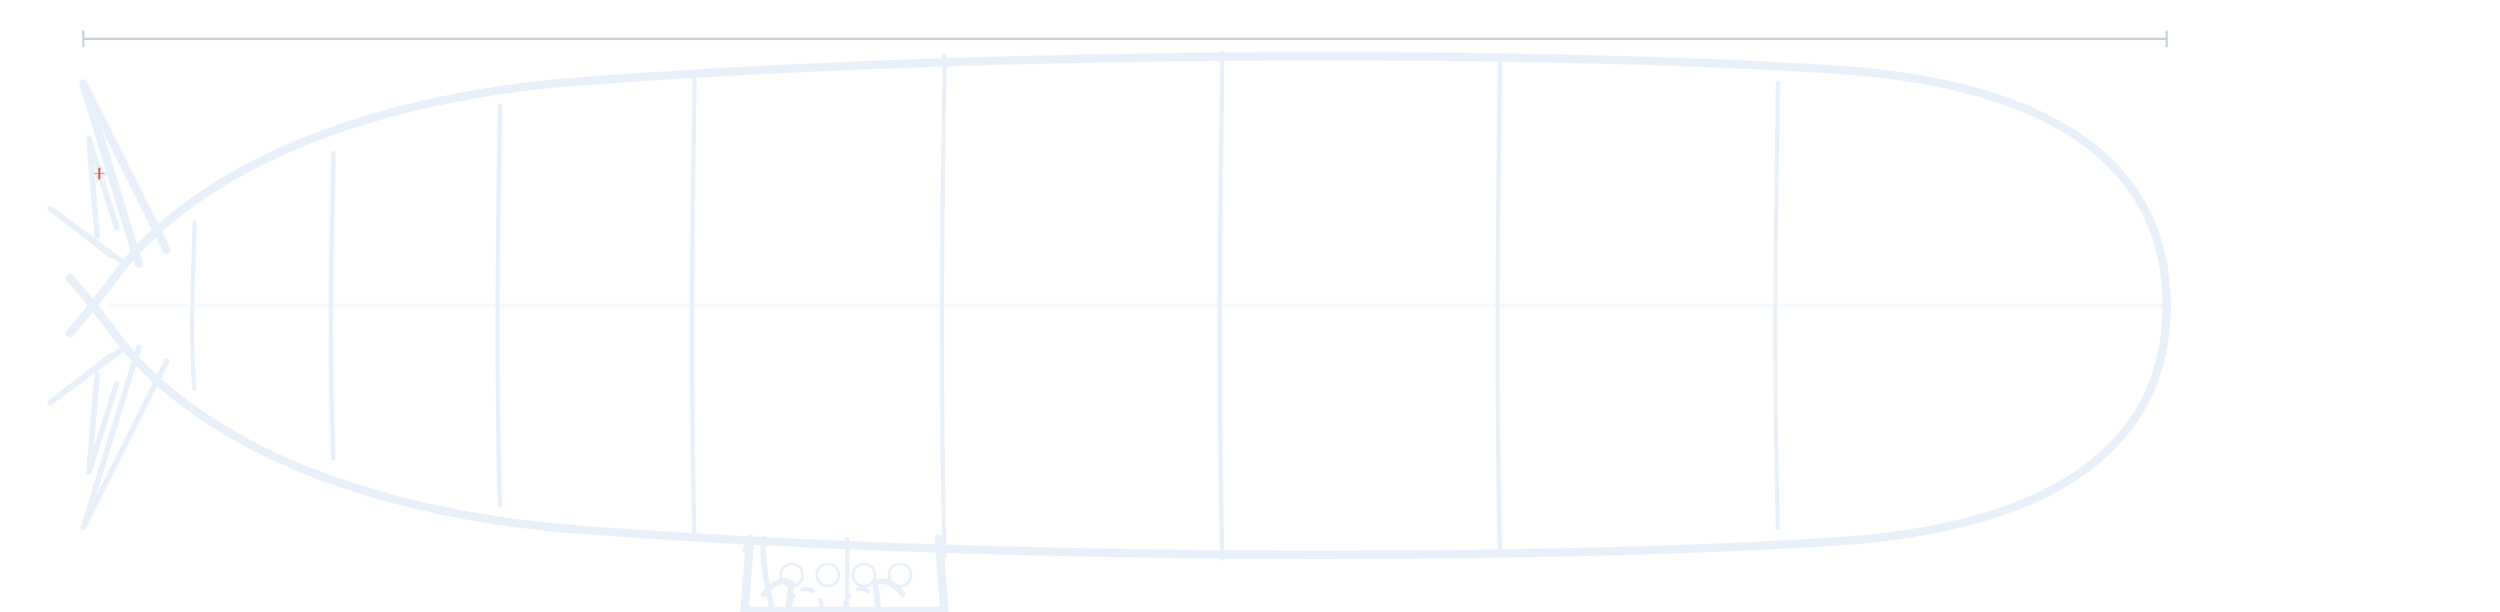
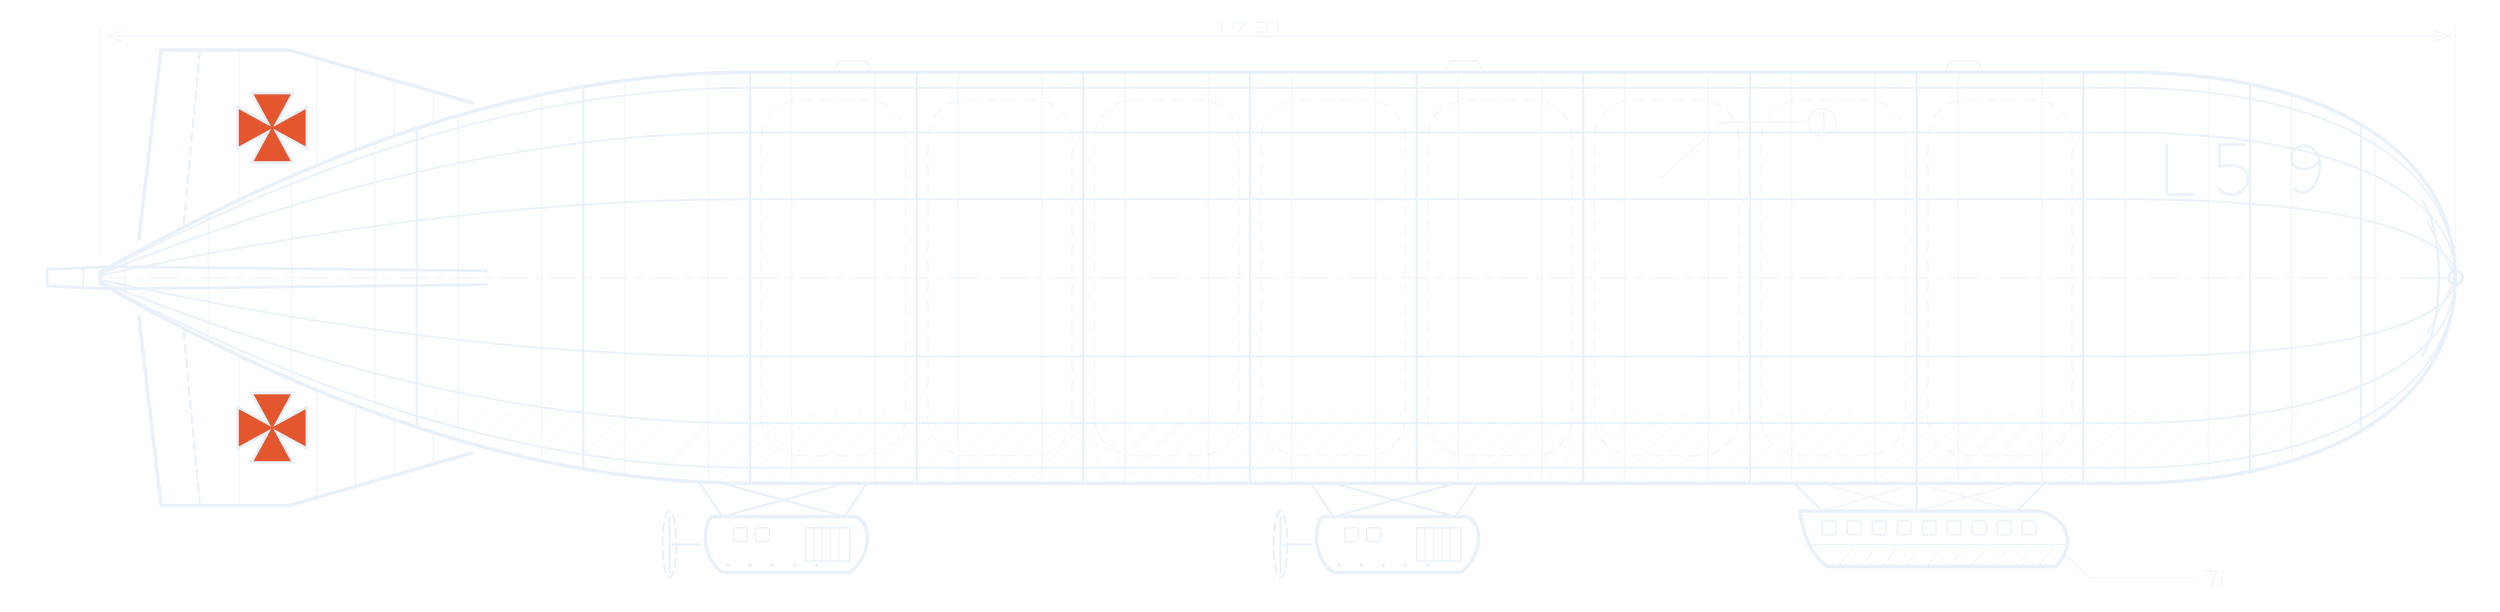
- <svg xmlns="http://www.w3.org/2000/svg" viewBox="0 0 900 220" width="900" height="220">
-   <g stroke="#E8F1FA" fill="none" stroke-width="3" stroke-linecap="round" stroke-linejoin="round">
-     <path d="M780,110 C780,60 740,30 660,25              C550,18 350,18 200,30              C120,38 70,65 45,95 C30,115 25,120 25,120              C25,120 30,115 45,95" />
-     <path d="M780,110 C780,160 740,190 660,195              C550,202 350,202 200,190              C120,182 70,155 45,125 C30,105 25,100 25,100" />
-     <line x1="40" y1="110" x2="780" y2="110" stroke-width="1.5" opacity="0.4" />
-     <g stroke-width="1.5">
-       <path d="M70,80 C70,95 68,115 70,140" />
-       <path d="M120,55 C120,75 118,110 120,165" />
-       <path d="M180,38 C180,60 178,110 180,182" />
-       <path d="M250,26 C250,50 248,110 250,194" />
-       <path d="M340,20 C340,45 338,110 340,200" />
-       <path d="M440,19 C440,44 438,110 440,201" />
-       <path d="M540,21 C540,46 538,110 540,199" />
-       <path d="M640,30 C640,55 638,110 640,190" />
+ <svg xmlns="http://www.w3.org/2000/svg" width="900" height="220" viewBox="0 0 900 220">
+   <defs>
+     <clipPath id="hullClip">
+       <path d="M884,100 C884,62 850,28 770,26 L270,26 C180,26 100,62 36,98 L36,102 C100,138 180,174 270,174 L770,174 C850,172 884,138 884,100 Z" />
+     </clipPath>
+     <pattern id="ribs" x="0" y="0" width="30" height="220" patternUnits="userSpaceOnUse">
+       <line x1="15" y1="0" x2="15" y2="220" stroke="#E8F1FA" stroke-width="0.5" opacity="0.55" />
+     </pattern>
+     <pattern id="hatch" x="0" y="0" width="6" height="6" patternUnits="userSpaceOnUse" patternTransform="rotate(45)">
+       <line x1="0" y1="0" x2="0" y2="6" stroke="#E8F1FA" stroke-width="0.5" opacity="0.45" />
+     </pattern>
+     <rect id="cell" x="0" y="36" width="52" height="128" rx="14" />
+     <rect id="win" width="5" height="5" rx="0.8" />
+     <circle id="rivet" r="0.6" />
+     <path id="cross" d="M-1.2,-1.2 L-6,-10 L6,-10 L1.2,-1.2 L10,-6 L10,6 L1.2,1.2 L6,10 L-6,10 L-1.2,1.2 L-10,6 L-10,-6 Z" />
+   </defs>
+   <g stroke="#E8F1FA" fill="none" stroke-linecap="round" stroke-linejoin="round">
+     <g id="fins">
+       <path d="M170,37 L104,18 L58,18 L50,86" stroke-width="1.25" />
+       <path d="M170,163 L104,182 L58,182 L50,114" stroke-width="1.25" />
+       <path d="M72,18 L66,82 M72,182 L66,118" stroke-width="0.75" stroke-dasharray="3 2" />
+       <g stroke-width="0.5" opacity="0.7">
+         <line x1="86" y1="18" x2="86" y2="72.1" />
+         <line x1="86" y1="182" x2="86" y2="127.9" />
+         <line x1="114" y1="20.9" x2="114" y2="59.6" />
+         <line x1="114" y1="179.1" x2="114" y2="140.4" />
+         <line x1="128" y1="24.9" x2="128" y2="54" />
+         <line x1="128" y1="175.1" x2="128" y2="146" />
+         <line x1="142" y1="28.9" x2="142" y2="48.9" />
+         <line x1="142" y1="171.1" x2="142" y2="151.1" />
+         <line x1="156" y1="33" x2="156" y2="44.4" />
+         <line x1="156" y1="167" x2="156" y2="155.6" />
+       </g>
+       <path d="M175,97.5 L40,96 L17,97 L17,103 L40,104 L175,102.5" stroke-width="1" />
+       <line x1="30" y1="96.3" x2="30" y2="103.7" stroke-width="0.5" />
    </g>
-     <path d="M270,194 L268,220 L340,220 L338,194" />
-     <path d="M275,194 C274,200 276,210 278,220" stroke-width="2" />
-     <line x1="305" y1="194" x2="305" y2="220" stroke-width="1.5" />
-     <g stroke-width="1">
-       <circle cx="285" cy="207" r="4" />
-       <circle cx="298" cy="207" r="4" />
-       <circle cx="311" cy="207" r="4" />
-       <circle cx="324" cy="207" r="4" />
+     <path d="M884,100 C884,62 850,28 770,26 L270,26 C180,26 100,62 36,98 L36,102 C100,138 180,174 270,174 L770,174 C850,172 884,138 884,100 Z" stroke-width="1.25" />
+     <g clip-path="url(#hullClip)">
+       <rect x="40" y="20" width="840" height="160" fill="url(#ribs)" stroke="none" />
+       <rect x="40" y="148" width="840" height="32" fill="url(#hatch)" stroke="none" />
    </g>
-     <g stroke-width="1.5">
-       <line x1="270" y1="194" x2="268" y2="198" />
-       <line x1="338" y1="194" x2="340" y2="198" />
+     <g id="gascells" stroke-width="0.5" stroke-dasharray="4 3" opacity="0.6">
+       <use href="#cell" x="274" />
+       <use href="#cell" x="334" />
+       <use href="#cell" x="394" />
+       <use href="#cell" x="454" />
+       <use href="#cell" x="514" />
+       <use href="#cell" x="574" />
+       <use href="#cell" x="634" />
+       <use href="#cell" x="694" />
    </g>
-     <path d="M50,95 L30,30 L60,90" />
-     <path d="M50,125 L30,190 L60,130" stroke-width="2" />
-     <path d="M40,92 L18,75 L45,95" stroke-width="2" />
-     <path d="M40,128 L18,145 L45,125" stroke-width="2" />
-     <path d="M35,85 L32,50 L42,82" stroke-width="2" />
-     <path d="M35,135 L32,170 L42,138" stroke-width="2" />
-     <g stroke-width="2">
-       <path d="M275,220 C275,228 278,232 282,230 L285,210 C282,208 278,210 275,214" />
-       <path d="M325,220 C325,228 322,232 318,230 L315,210 C318,208 322,210 325,214" />
+     <g id="frames" stroke-width="0.75">
+       <line x1="150" y1="46.3" x2="150" y2="153.7" />
+       <line x1="210" y1="31.2" x2="210" y2="168.8" />
+       <line x1="270" y1="26" x2="270" y2="174" />
+       <line x1="330" y1="26" x2="330" y2="174" />
+       <line x1="390" y1="26" x2="390" y2="174" />
+       <line x1="450" y1="26" x2="450" y2="174" />
+       <line x1="510" y1="26" x2="510" y2="174" />
+       <line x1="570" y1="26" x2="570" y2="174" />
+       <line x1="630" y1="26" x2="630" y2="174" />
+       <line x1="690" y1="26" x2="690" y2="174" />
+       <line x1="750" y1="26" x2="750" y2="174" />
+       <line x1="810" y1="30.3" x2="810" y2="169.7" />
+       <line x1="850" y1="44.8" x2="850" y2="155.2" />
    </g>
-     <ellipse cx="290" cy="220" rx="6" ry="8" stroke-dasharray="4 4" stroke-width="1.5" />
-     <ellipse cx="310" cy="220" rx="6" ry="8" stroke-dasharray="4 4" stroke-width="1.5" />
+     <g id="girders" stroke-width="0.75" opacity="0.9">
+       <path d="M884,100 C884,64.9 850,33.5 770,31.6 L270,31.6 C180,31.6 100,64.9 36,98.2" />
+       <path d="M884,100 C884,135.1 850,166.5 770,168.4 L270,168.4 C180,168.4 100,135.1 36,101.8" />
+       <path d="M884,100 C884,73.1 850,49.1 770,47.7 L270,47.7 C180,47.7 100,73.1 36,98.6" />
+       <path d="M884,100 C884,126.9 850,150.9 770,152.3 L270,152.3 C180,152.3 100,126.9 36,101.4" />
+       <path d="M884,100 C884,85.5 850,72.4 770,71.7 L270,71.7 C180,71.7 100,85.5 36,99.2" />
+       <path d="M884,100 C884,114.5 850,127.6 770,128.3 L270,128.3 C180,128.3 100,114.5 36,100.8" />
+       <line x1="36" y1="100" x2="884" y2="100" stroke-width="0.5" stroke-dasharray="10 3 2 3" opacity="0.7" />
+     </g>
+     <g stroke-width="0.75">
+       <path d="M872,72 C880,84 880,116 872,128" />
+       <circle cx="884" cy="100" r="2.5" stroke-width="1" />
+       <path d="M884,100 L874,80 M884,100 L874,120 M884,100 L870,100" stroke-width="0.5" />
+     </g>
+     <g stroke-width="0.5" opacity="0.8">
+       <path d="M300,26 L302,22 L312,22 L314,26" />
+       <path d="M520,26 L522,22 L532,22 L534,26" />
+       <path d="M700,26 L702,22 L712,22 L714,26" />
+     </g>
+     <g id="controlcar">
+       <path d="M648,184 L734,184 C744,186 748,196 740,204 L658,204 C652,200 649,192 648,184 Z" stroke-width="1.25" />
+       <line x1="650" y1="196" x2="744" y2="196" stroke-width="0.5" opacity="0.8" />
+       <g stroke-width="0.5">
+         <use href="#win" x="656" y="187.5" />
+         <use href="#win" x="665" y="187.5" />
+         <use href="#win" x="674" y="187.5" />
+         <use href="#win" x="683" y="187.5" />
+         <use href="#win" x="692" y="187.5" />
+         <use href="#win" x="701" y="187.5" />
+         <use href="#win" x="710" y="187.5" />
+         <use href="#win" x="719" y="187.5" />
+         <use href="#win" x="728" y="187.5" />
+       </g>
+       <path d="M656,184 L646,174 M726,184 L736,174 M690,184 L690,174" stroke-width="0.75" />
+       <path d="M656,184 L690,174 M690,184 L656,174 M690,184 L726,174 M726,184 L690,174" stroke-width="0.5" opacity="0.7" />
+       <g stroke-width="0.5" opacity="0.6">
+         <line x1="662" y1="203.5" x2="667" y2="197.5" />
+         <line x1="670" y1="203.5" x2="675" y2="197.5" />
+         <line x1="678" y1="203.5" x2="683" y2="197.5" />
+         <line x1="686" y1="203.5" x2="691" y2="197.5" />
+         <line x1="694" y1="203.5" x2="699" y2="197.5" />
+         <line x1="702" y1="203.5" x2="707" y2="197.5" />
+         <line x1="710" y1="203.5" x2="715" y2="197.5" />
+         <line x1="718" y1="203.5" x2="723" y2="197.5" />
+         <line x1="726" y1="203.5" x2="731" y2="197.5" />
+         <line x1="734" y1="203.5" x2="739" y2="197.5" />
+       </g>
+     </g>
+     <g>
+       <path d="M256,186 L308,186 C314,188 314,200 306,206 L260,206 C254,202 252,192 256,186 Z" stroke-width="1.25" />
+       <path d="M290,190 L306,190 L306,202 L290,202 Z" stroke-width="0.5" />
+       <path d="M293,190 L293,202 M296,190 L296,202 M299,190 L299,202 M302,190 L302,202" stroke-width="0.5" opacity="0.8" />
+       <use href="#win" x="264" y="190" stroke-width="0.5" />
+       <use href="#win" x="272" y="190" stroke-width="0.5" />
+       <path d="M260,186 L252,174 M304,186 L312,174 M260,186 L304,174 M304,186 L260,174" stroke-width="0.75" />
+       <line x1="252" y1="196" x2="242" y2="196" stroke-width="0.75" />
+       <ellipse cx="241" cy="196" rx="2.5" ry="12" stroke-width="0.75" stroke-dasharray="3 2" />
+       <line x1="241" y1="186" x2="241" y2="206" stroke-width="0.75" />
+       <g fill="#E8F1FA" stroke="none">
+         <use href="#rivet" x="262" y="203.5" />
+         <use href="#rivet" x="270" y="203.5" />
+         <use href="#rivet" x="278" y="203.5" />
+         <use href="#rivet" x="286" y="203.5" />
+         <use href="#rivet" x="294" y="203.5" />
+       </g>
+     </g>
+     <g>
+       <path d="M476,186 L528,186 C534,188 534,200 526,206 L480,206 C474,202 472,192 476,186 Z" stroke-width="1.25" />
+       <path d="M510,190 L526,190 L526,202 L510,202 Z" stroke-width="0.5" />
+       <path d="M513,190 L513,202 M516,190 L516,202 M519,190 L519,202 M522,190 L522,202" stroke-width="0.5" opacity="0.8" />
+       <use href="#win" x="484" y="190" stroke-width="0.5" />
+       <use href="#win" x="492" y="190" stroke-width="0.5" />
+       <path d="M480,186 L472,174 M524,186 L532,174 M480,186 L524,174 M524,186 L480,174" stroke-width="0.75" />
+       <line x1="472" y1="196" x2="462" y2="196" stroke-width="0.75" />
+       <ellipse cx="461" cy="196" rx="2.5" ry="12" stroke-width="0.75" stroke-dasharray="3 2" />
+       <line x1="461" y1="186" x2="461" y2="206" stroke-width="0.75" />
+       <g fill="#E8F1FA" stroke="none">
+         <use href="#rivet" x="482" y="203.5" />
+         <use href="#rivet" x="490" y="203.5" />
+         <use href="#rivet" x="498" y="203.5" />
+         <use href="#rivet" x="506" y="203.5" />
+         <use href="#rivet" x="514" y="203.5" />
+       </g>
+     </g>
+     <g stroke-width="1" opacity="0.9">
+       <path d="M780,52 L780,70 L790,70" />
+       <path d="M808,52 L799,52 L799,60 C806,58 811,62 809,66 C807,71 801,71 799,68" />
+       <path d="M826,68 C830,72 836,66 835,58 C834,51 826,51 825,56 C824,61 831,63 835,58" />
+     </g>
+     <g stroke-width="0.5" opacity="0.6">
+       <path d="M36,92 L36,10 M884,90 L884,10" />
+       <path d="M38,13 L882,13" />
+       <path d="M38,13 L44,11 M38,13 L44,15 M882,13 L876,11 M882,13 L876,15" />
+       <path d="M440,8 L440,11.5 M444,8 L448,8 L446,11.5 M452,8 L456,8 L456,11.5 L452,11.5 M460,8 L460,11.5" stroke-width="0.6" />
+       <path d="M598,64 L620,44 L650,44" />
+       <circle cx="656" cy="44" r="5" />
+       <path d="M655,41.5 L656.5,40.5 L656.5,47.5" stroke-width="0.6" />
+       <path d="M744,200 L752,208 L790,208" />
+       <path d="M794,205.5 L798,205.5 L796,211 M800,205.5 L800,211" stroke-width="0.6" />
+     </g>
  </g>
-   <g fill="#E4572E" stroke="#E8F1FA" stroke-width="0.8">
-     <path d="M35,60 L36.5,60 L36.5,62 L38,62 L38,63 L36.5,63 L36.5,65 L35,65              L35,63 L33.5,63 L33.5,62 L35,62 Z" />
-   </g>
-   <g stroke="#9DB4CC" opacity="0.6" stroke-width="0.8">
-     <line x1="30" y1="14" x2="780" y2="14" />
-     <line x1="30" y1="11" x2="30" y2="17" />
-     <line x1="780" y1="11" x2="780" y2="17" />
+   <g fill="#E4572E" stroke="#E8F1FA" stroke-width="0.75">
+     <use href="#cross" transform="translate(98,46) scale(1.25)" />
+     <use href="#cross" transform="translate(98,154) scale(1.25)" />
  </g>
</svg>
